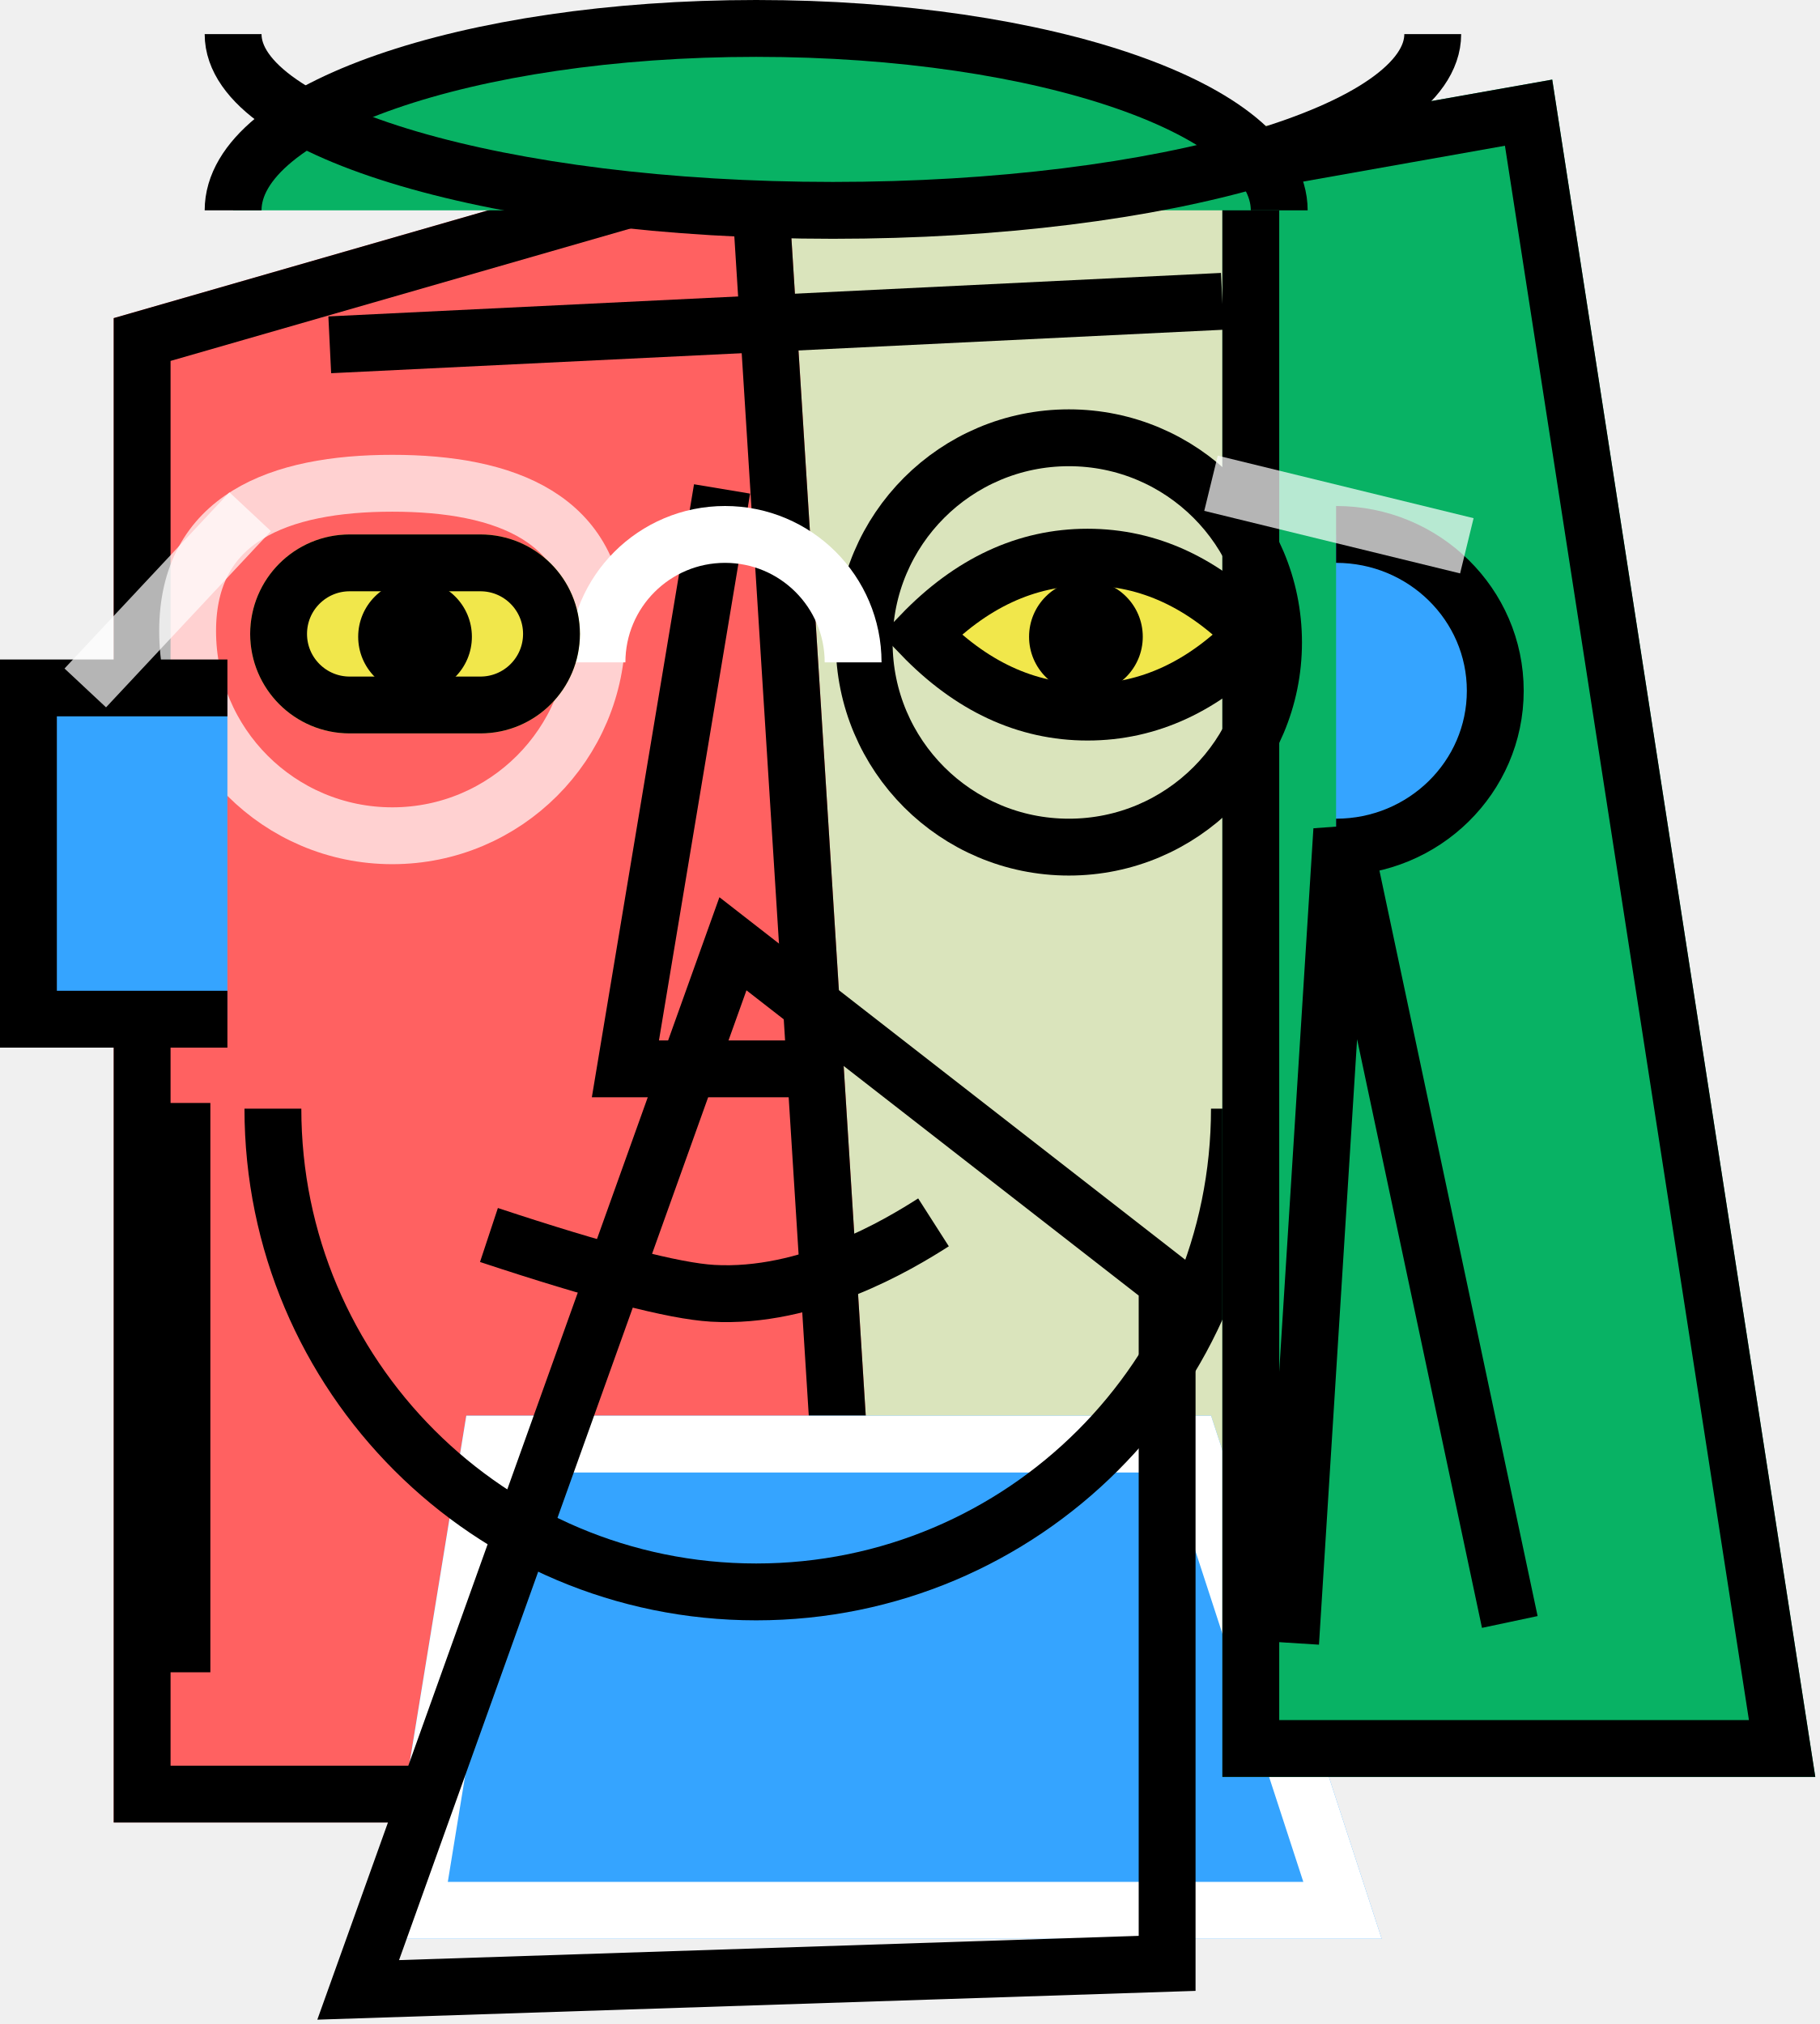
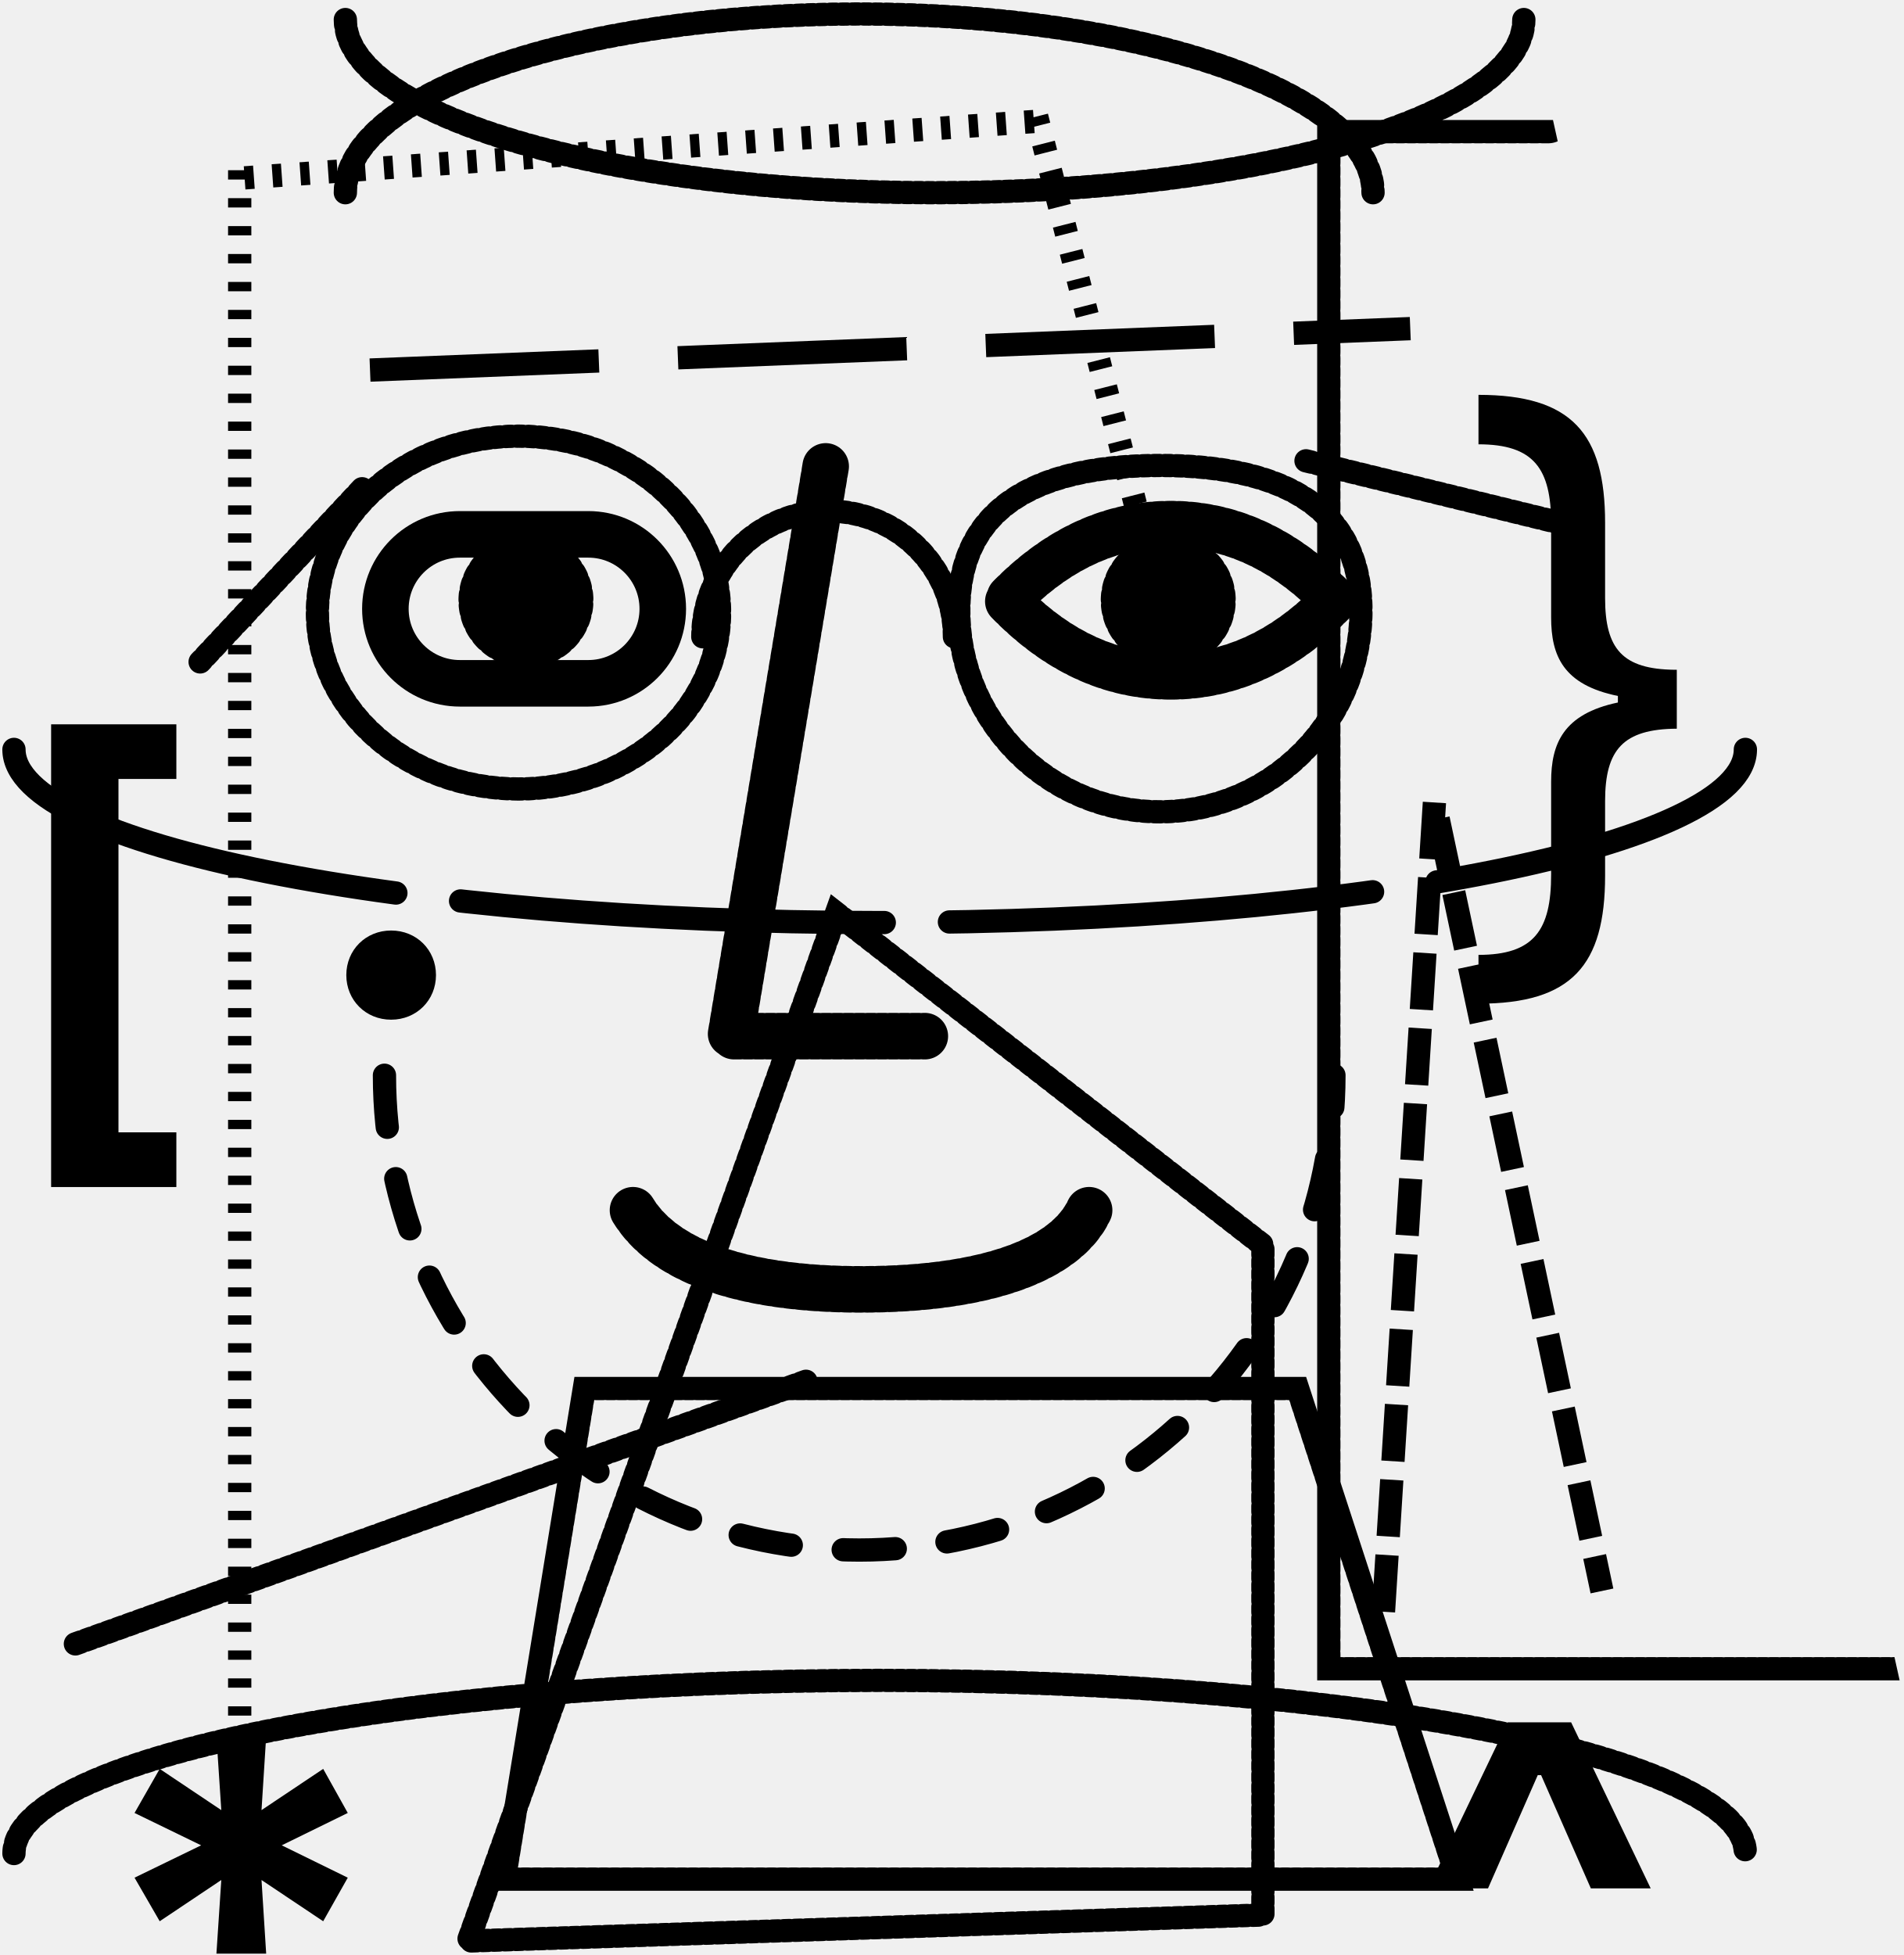
- <svg xmlns="http://www.w3.org/2000/svg" xmlns:xlink="http://www.w3.org/1999/xlink" width="320px" height="356px" viewBox="0 0 320 356" version="1.1">
+ <svg xmlns="http://www.w3.org/2000/svg" xmlns:xlink="http://www.w3.org/1999/xlink" width="409px" height="420px" viewBox="0 0 409 420" version="1.1">
  <defs>
-     <polygon id="path-1" points="15 50.954 132.944 17 151.791 315.563 15 315.563" />
-     <polygon id="path-2" points="92 244 223 244 238.017 336 62 336" />
-     <polygon id="path-3" points="210 19.307 268.017 9 314.285 307.543 210 307.543" />
-     <rect id="path-4" x="39" y="89" width="58" height="35" rx="17.5" />
+     <path d="M46,389.571 L46,32.955 L221.893,20.4 L250,130.8" id="path-1" />
+     <mask id="mask-2" maskContentUnits="userSpaceOnUse" maskUnits="objectBoundingBox" x="0" y="0" width="204" height="369.171" fill="white">
+       <use xlink:href="#path-1" />
+     </mask>
+     <path d="M138.4,292.8 L295.6,292.8 L313.621,403.2 L102.4,403.2 L138.4,292.8 Z" id="path-3" />
+     <mask id="mask-4" maskContentUnits="userSpaceOnUse" maskUnits="objectBoundingBox" x="0" y="0" width="211.221" height="110.4" fill="white">
+       <use xlink:href="#path-3" />
+     </mask>
+     <path d="M405.142,358 L280,358 L280,22.787 L330.664,22.787" id="path-5" />
+     <mask id="mask-6" maskContentUnits="userSpaceOnUse" maskUnits="objectBoundingBox" x="0" y="0" width="125.142" height="335.213" fill="white">
+       <use xlink:href="#path-5" />
+     </mask>
  </defs>
  <g id="Page-1" stroke="none" stroke-width="1" fill="none" fill-rule="evenodd">
-     <g id="Artboard-2" transform="translate(-75, -98)">
-       <g id="Group-2" transform="translate(80, 103)">
-         <rect id="Rectangle" fill="#DAE4BC" x="105" y="17" width="153" height="258" />
-         <g id="Rectangle-3">
-           <use fill="#FF6161" fill-rule="evenodd" xlink:href="#path-1" />
-           <path stroke="#000000" stroke-width="10" d="M20,54.718 L20,310.563 L146.465,310.563 L128.346,23.527 L20,54.718 Z" />
-         </g>
-         <g id="Rectangle-2" transform="translate(150.0086, 290) scale(-1, 1) translate(-150.0086, -290) ">
-           <use fill="#35A4FF" fill-rule="evenodd" xlink:href="#path-2" />
-           <path stroke="#FFFFFF" stroke-width="10" d="M95.629,249 L68.89,331 L232.135,331 L218.75,249 L95.629,249 Z" />
-         </g>
-         <polygon id="Path-14" stroke="#000000" stroke-width="10" points="123.915 161 58 345 200.283 340.335 200.283 220.432" />
-         <path d="M43,190 C43,236.944 81.056,275 128,275 C174.944,275 213,236.944 213,190" id="Oval-11" stroke="#000000" stroke-width="10" />
-         <g id="Rectangle-3">
-           <use fill="#08B264" fill-rule="evenodd" xlink:href="#path-3" />
-           <path stroke="#000000" stroke-width="10" d="M215,23.497 L215,302.543 L308.451,302.543 L263.859,14.817 L215,23.497 Z" />
-         </g>
-         <path d="M36,0 C36,17.673 77.19,32 128,32 C178.81,32 220,17.673 220,0" id="Oval-11-Copy" stroke="#000000" stroke-width="10" fill="#08B264" transform="translate(128, 16) scale(1, -1) translate(-128, -16) " />
-         <path d="M36,32 C36,14.879 83.234,1 141.5,1 C199.766,1 247,14.879 247,32" id="Oval-11-Copy-2" stroke="#000000" stroke-width="10" transform="translate(141.5, 16.5) scale(1, -1) translate(-141.5, -16.5) " />
-         <path d="M186.284,120.25 C197.066,120.25 206.827,115.708 215.567,106.625 C206.827,97.542 197.066,93 186.284,93 C175.502,93 165.741,97.542 157,106.625 C165.741,115.708 175.502,120.25 186.284,120.25 Z" id="Oval-8-Copy-5" stroke="#000000" stroke-width="10" fill="#F1E74B" />
-         <circle id="Oval-13" fill="#000000" cx="186" cy="107" r="10" />
-         <circle id="Oval-10" stroke="#000000" stroke-width="10" cx="183" cy="108" r="36" />
-         <path d="M64,142 C83.882,142 100,125.882 100,106 C100,86.118 83.882,80 64,80 C44.118,80 28,86.118 28,106 C28,125.882 44.118,142 64,142 Z" id="Oval-10-Copy-2" stroke="#FFFFFF" stroke-width="10" opacity="0.709" />
-         <polyline id="Path-9" stroke="#000000" stroke-width="10" points="122 81 105 183 139.751 183" />
-         <path d="M81,212.223 C100.447,218.664 113.556,222.082 120.328,222.475 C137.159,223.453 153.009,213.954 159.19,210" id="Path-10" stroke="#000000" stroke-width="10" />
-         <path d="M0,174.265 C0,174.265 11.667,174.265 35,174.265 L35,116 L0,116" id="Oval-8-Copy-6" stroke="#000000" stroke-width="10" fill="#35A4FF" transform="translate(17.5, 145.1327) scale(-1, 1) translate(-17.5, -145.1327) " />
-         <path d="M145.052,111.5 C145.052,99.074 134.967,89 122.526,89 C110.085,89 100,99.074 100,111.5" id="Oval-10-Copy" stroke="#FFFFFF" stroke-width="10" />
-         <path d="M230,144 C245.464,144 258,131.688 258,116.5 C258,101.312 245.464,89 230,89" id="Oval-8" stroke="#000000" stroke-width="10" fill="#35A4FF" />
-         <path d="M208,80 L253,91" id="Path-11" stroke="#FFFFFF" stroke-width="10" opacity="0.709" />
-         <path d="M39,85 L10,116" id="Path-11" stroke="#FFFFFF" stroke-width="10" opacity="0.709" />
-         <path d="M53,55.649 L210,48" id="Path-13" stroke="#000000" stroke-width="10" />
-         <g id="Rectangle-6">
-           <use fill="#F1E74B" fill-rule="evenodd" xlink:href="#path-4" />
-           <rect stroke="#000000" stroke-width="10" x="44" y="94" width="48" height="25" rx="12.5" />
-         </g>
-         <circle id="Oval-13-Copy" fill="#000000" cx="68" cy="107" r="10" />
-         <polyline id="Path-15" stroke="#000000" stroke-width="10" points="222 283.967 231.003 141 260.554 280.287" />
-         <path d="M27,289.136 L27,189" id="Path-16" stroke="#000000" stroke-width="10" />
-       </g>
+     <g id="Group-7" transform="translate(3, 3)">
+       <use id="Rectangle-3" stroke="#000000" mask="url(#mask-2)" stroke-width="10" stroke-dasharray="2,4" xlink:href="#path-1" />
+       <use id="Rectangle-2" stroke="#000000" mask="url(#mask-4)" stroke-width="10" stroke-linecap="round" stroke-dasharray="1.2" transform="translate(208.0103, 348) scale(-1, 1) translate(-208.0103, -348) " xlink:href="#path-3" />
+       <path d="M176.698,193.2 L97.6,414 L268.34,408.403 L268.34,264.518 L176.698,193.2 Z" id="Path-14" stroke="#000000" stroke-width="5" stroke-linecap="round" stroke-dasharray="1.2" />
+       <path d="M79.6,228 C79.6,284.333 125.267,330 181.6,330 C237.933,330 283.6,284.333 283.6,228" id="Oval-11" stroke="#000000" stroke-width="5" stroke-linecap="round" stroke-dasharray="11.2" />
+       <path d="M133,257 C139.239,267.208 154.938,274 182,274 C209.062,274 226.002,267.57 231,257" id="Oval-11" stroke="#000000" stroke-width="10" stroke-linecap="round" stroke-dasharray="1.2" />
+       <use id="Rectangle-3" stroke="#000000" mask="url(#mask-6)" stroke-width="10" stroke-linecap="round" stroke-dasharray="1.2" xlink:href="#path-5" />
+       <path d="M71.2,0 C71.2,21.208 120.628,38.4 181.6,38.4 C242.572,38.4 292,21.208 292,0" id="Oval-11-Copy" stroke="#000000" stroke-width="5" stroke-linecap="round" stroke-dasharray="1.2" transform="translate(181.6, 19.2) scale(1, -1) translate(-181.6, -19.2) " />
+       <path d="M71.2,38.4 C71.2,17.855 127.881,1.2 197.8,1.2 C267.719,1.2 324.4,17.855 324.4,38.4" id="Oval-11-Copy-2" stroke="#000000" stroke-width="5" stroke-linecap="round" stroke-dasharray="1.2" transform="translate(197.8, 19.8) scale(1, -1) translate(-197.8, -19.8) " />
+       <path d="M0,195.2 C0,174.655 83.275,158 186,158 C288.725,158 372,174.655 372,195.2" id="Oval-11-Copy-2" stroke="#000000" stroke-width="5" stroke-linecap="round" stroke-dasharray="91.2,14" transform="translate(186, 176.6) scale(1, -1) translate(-186, -176.6) " />
+       <path d="M0,395.2 C0,374.655 83.275,358 186,358 C288.725,358 372,374.655 372,395.2" id="Oval-11-Copy-2" stroke="#000000" stroke-width="5" stroke-linecap="round" stroke-dasharray="1.2" />
+       <path d="M248.54,142.3 C261.479,142.3 273.192,136.85 283.681,125.95 C273.192,115.05 261.479,109.6 248.54,109.6 C235.602,109.6 223.889,115.05 213.4,125.95 C223.889,136.85 235.602,142.3 248.54,142.3 Z" id="Oval-8-Copy-5" stroke="#000000" stroke-width="10" stroke-linecap="round" stroke-dasharray="1.2" />
+       <path d="M248,138 C254.627,138 260,132.627 260,126 C260,119.373 254.627,114 248,114 C241.373,114 236,119.373 236,126 C236,132.627 241.373,138 248,138 Z" id="Oval-13" stroke="#000000" stroke-width="5" fill="#000000" stroke-linecap="round" stroke-dasharray="1.2" />
+       <path d="M110,138 C116.627,138 122,132.627 122,126 C122,119.373 116.627,114 110,114 C103.373,114 98,119.373 98,126 C98,132.627 103.373,138 110,138 Z" id="Oval-13-Copy-2" stroke="#000000" stroke-width="5" fill="#000000" stroke-linecap="round" stroke-dasharray="1.2" />
+       <path d="M108.4,166.5 C132.259,166.5 151.6,149.532 151.6,128.6 C151.6,107.668 132.259,90.7 108.4,90.7 C84.541,90.7 65.2,107.668 65.2,128.6 C65.2,149.532 84.541,166.5 108.4,166.5 Z" id="Oval-10" stroke="#000000" stroke-width="5" stroke-linecap="round" stroke-dasharray="1.2" transform="translate(108.4, 128.6) scale(-1, 1) translate(-108.4, -128.6) " />
+       <path d="M246.2,171.4 C270.059,171.4 289.4,152.059 289.4,128.2 C289.4,104.341 270.059,97 246.2,97 C222.341,97 203,104.341 203,128.2 C203,152.059 222.341,171.4 246.2,171.4 Z" id="Oval-10-Copy-2" stroke="#000000" stroke-width="5" stroke-linecap="round" stroke-dasharray="1.2" transform="translate(246.2, 134.2) scale(-1, 1) translate(-246.2, -134.2) " />
+       <path d="M174.4,97.2 L154,219.6 L195.702,219.6" id="Path-9" stroke="#000000" stroke-width="10" stroke-linecap="round" stroke-dasharray="1.2" />
+       <path d="M202.062,133.8 C202.062,118.888 189.96,106.8 175.031,106.8 C160.102,106.8 148,118.888 148,133.8" id="Oval-10-Copy" stroke="#000000" stroke-width="5" stroke-linecap="round" stroke-dasharray="1.2" />
+       <path d="M277.6,96 L331.6,109.2" id="Path-11" stroke="#000000" stroke-width="5" stroke-linecap="round" stroke-dasharray="1.2" />
+       <path d="M74.8,102 L40,139.2" id="Path-11" stroke="#000000" stroke-width="5" stroke-linecap="round" stroke-dasharray="1.2" />
+       <path d="M76.5,76.5 L300,67.6" id="Path-13" stroke="#000000" stroke-width="5" stroke-dasharray="49.2,17" />
+       <rect id="Rectangle-6" stroke="#000000" stroke-width="10" x="79.8" y="111.8" width="59.6" height="32" rx="16" />
+       <path d="M294.4,340.76 L305.203,169.2 L340.665,336.344" id="Path-15" stroke="#000000" stroke-width="5" stroke-linecap="square" stroke-dasharray="7.2,9" />
+       <path d="M13.2,350.163 L170.3,293.7" id="Path-16" stroke="#000000" stroke-width="5" stroke-linecap="round" stroke-dasharray="1.2" />
+       <text id="}" font-family="Inter-Regular, Inter" font-size="144" font-weight="normal" fill="#000000">
+         <tspan x="306" y="193">}</tspan>
+       </text>
+       <text id="[" font-family="Avenir-Heavy, Avenir" font-size="114" font-weight="600" fill="#000000">
+         <tspan x="0" y="234">[</tspan>
+       </text>
+       <text id="*" font-family="Inter-Bold, Inter" font-size="114" font-weight="bold" fill="#000000">
+         <tspan x="17" y="453">*</tspan>
+       </text>
+       <text id="^" font-family="Inter-Bold, Inter" font-size="114" font-weight="bold" fill="#000000">
+         <tspan x="300" y="448">^</tspan>
+       </text>
+       <text id="." font-family="Inter-Bold, Inter" font-size="114" font-weight="bold" fill="#000000">
+         <tspan x="62" y="215">.</tspan>
+       </text>
    </g>
  </g>
</svg>
